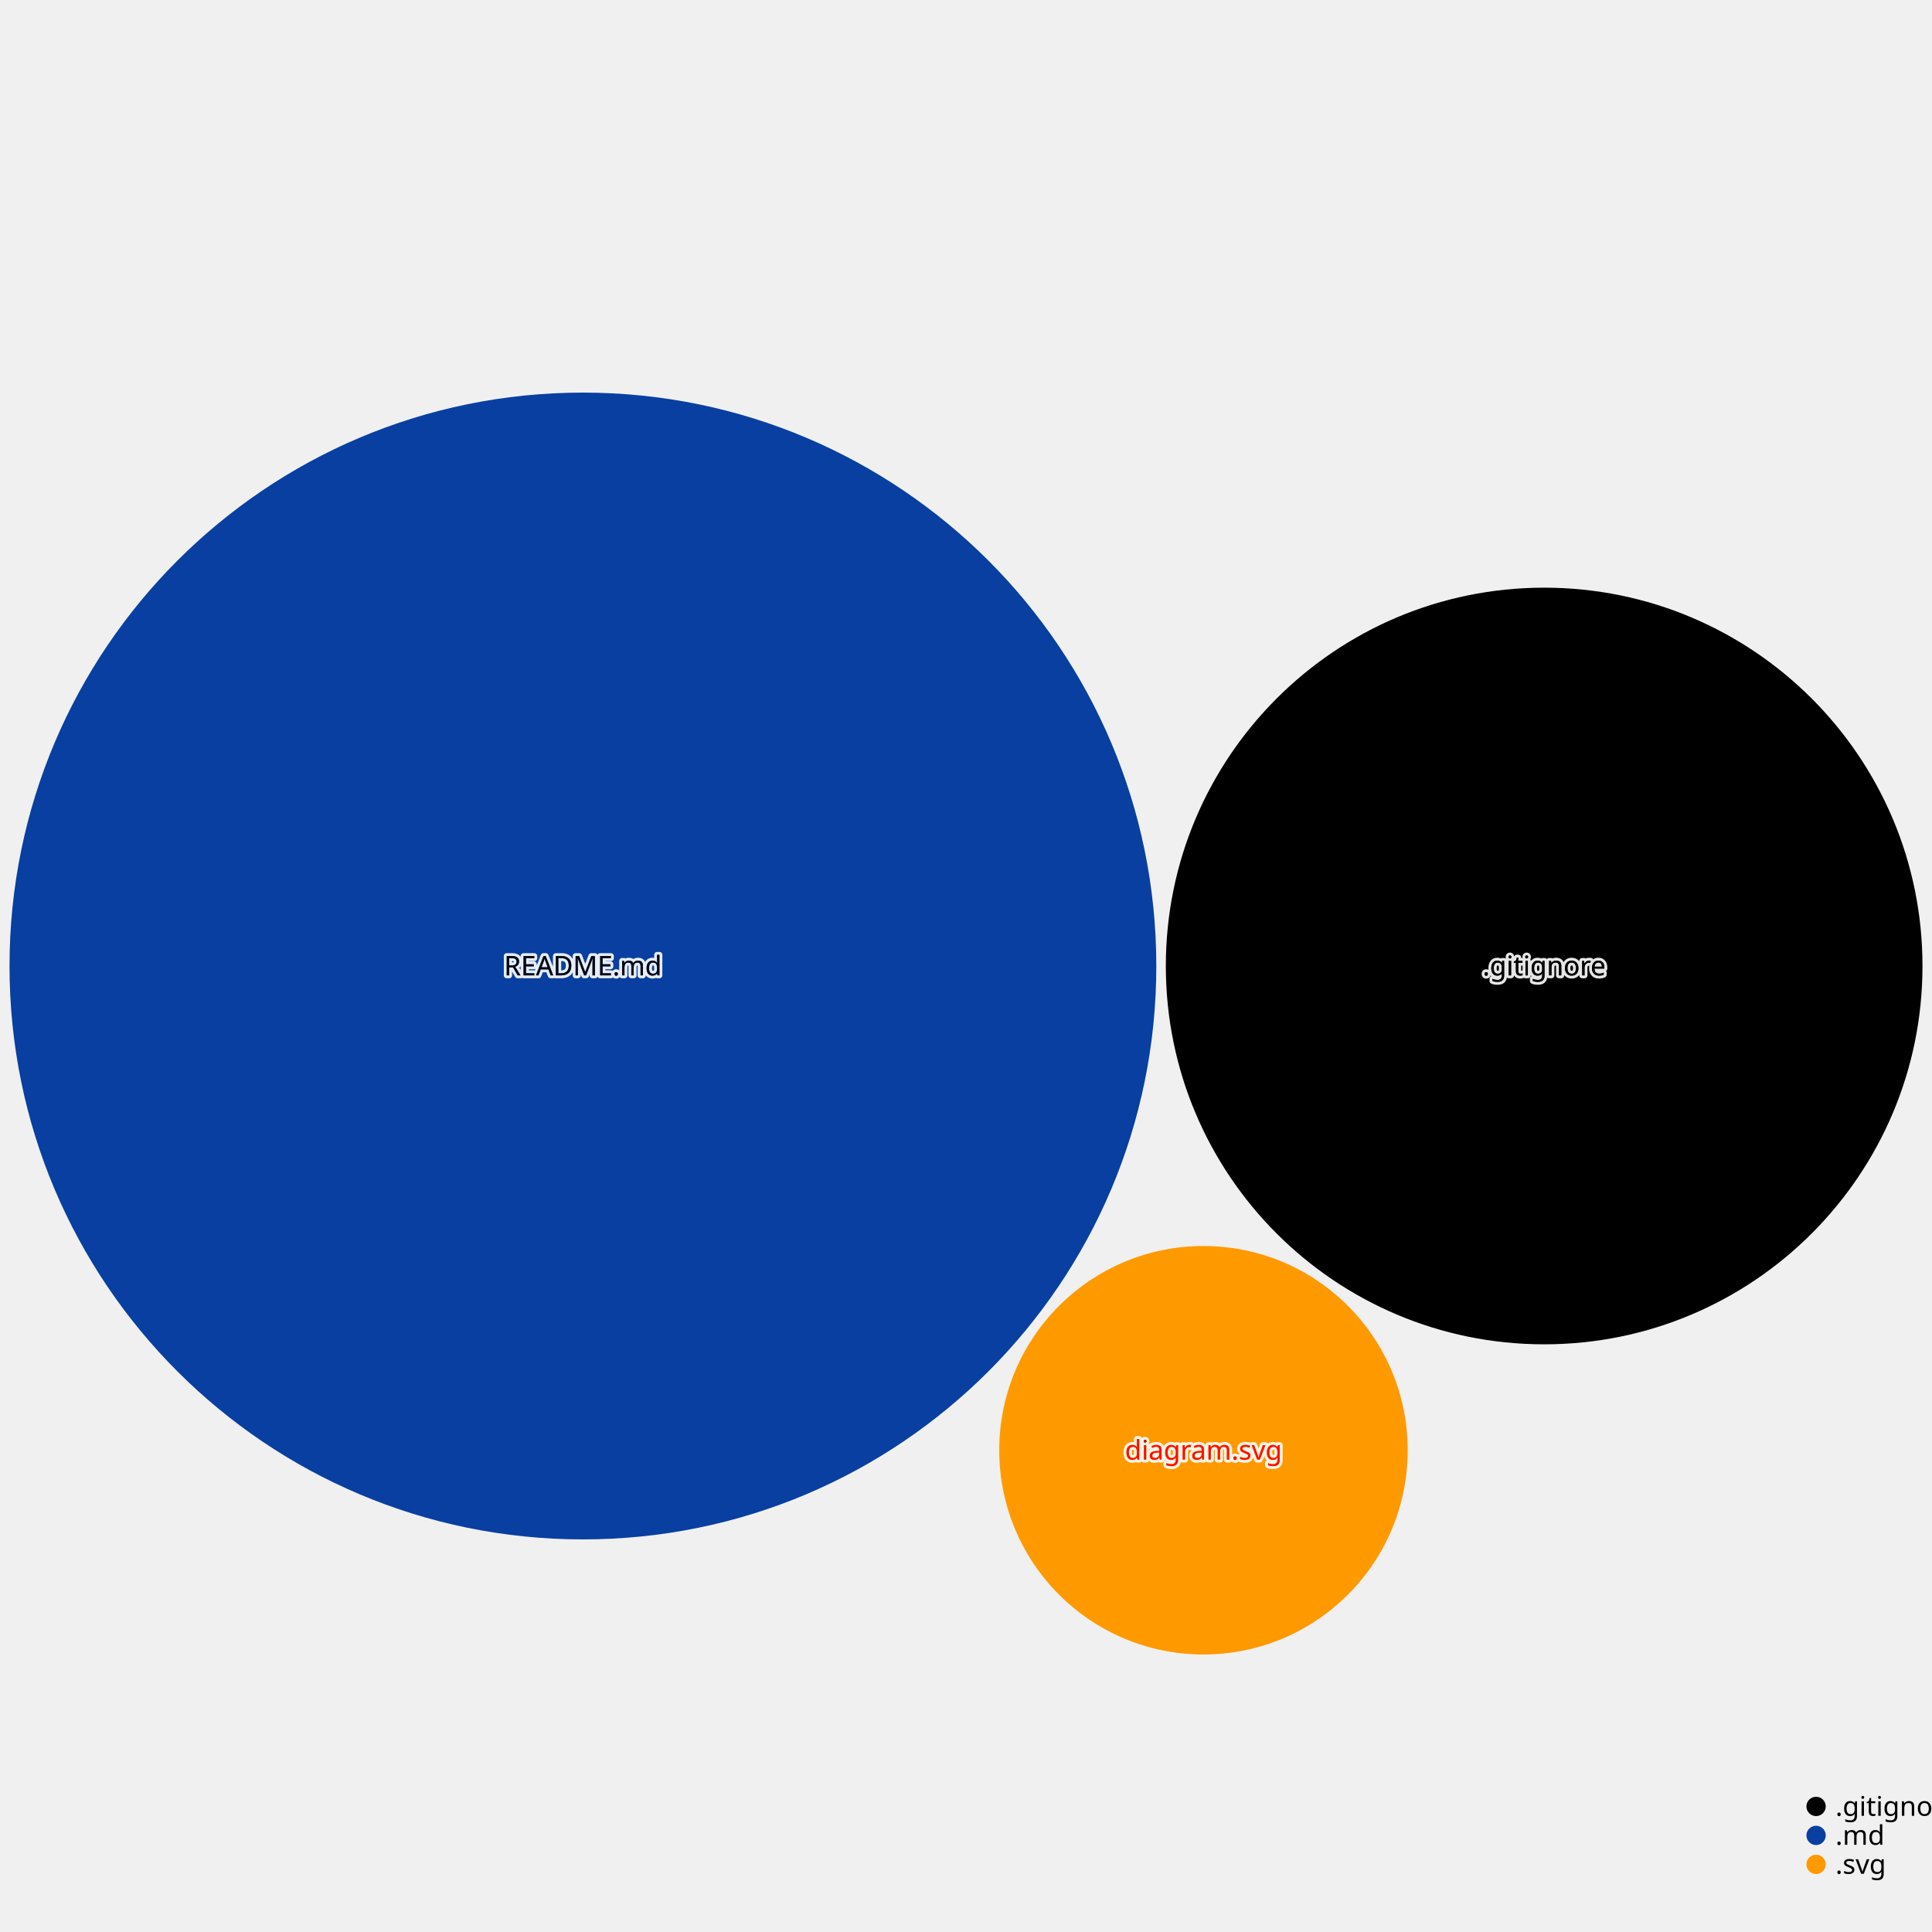
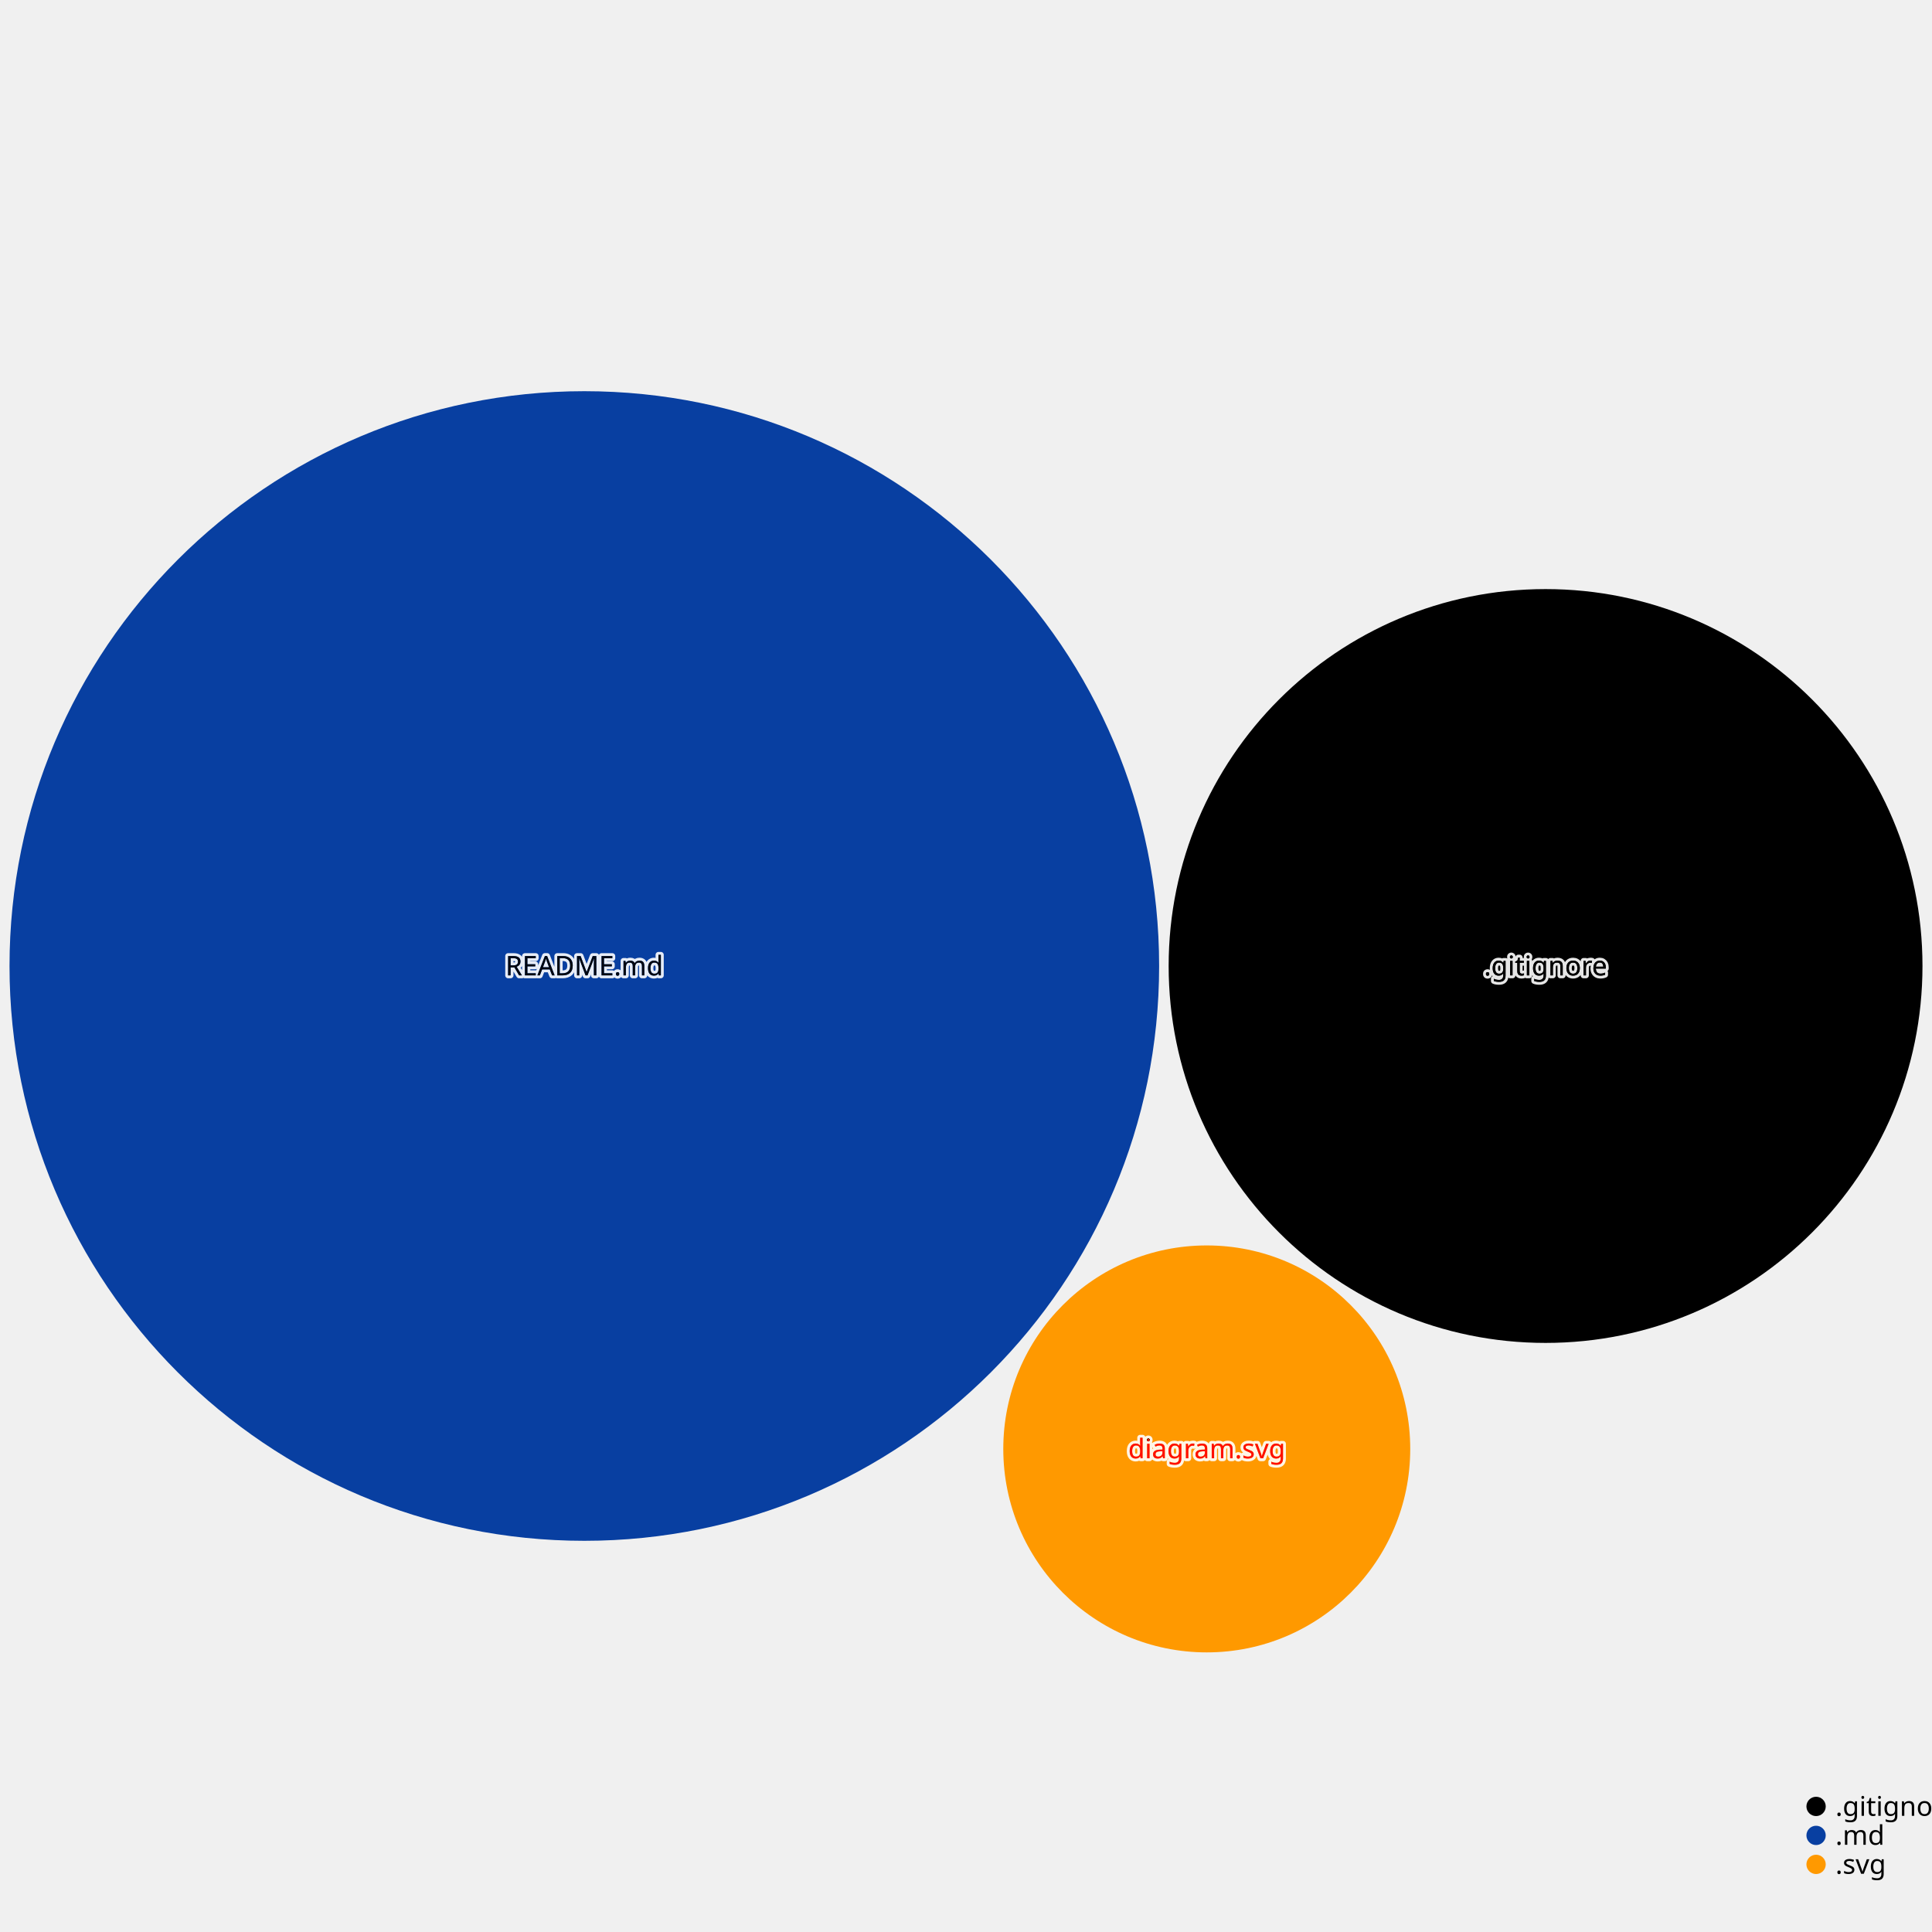
<svg xmlns="http://www.w3.org/2000/svg" width="1000" height="1000" style="background:white;font-family:sans-serif;overflow:visible">
  <defs>
    <filter id="glow" x="-50%" y="-50%" width="200%" height="200%">
      <feGaussianBlur stdDeviation="4" result="coloredBlur" />
      <feMerge>
        <feMergeNode in="coloredBlur" />
        <feMergeNode in="SourceGraphic" />
      </feMerge>
    </filter>
  </defs>
-   <g style="fill:#083fa1;transition:transform 0s ease-out, fill 0.1s ease-out" transform="translate(301.7171, 500)">
-     <circle style="transition:all 0.5s ease-out" r="296.791" stroke-width="0" stroke="#374151" />
+   <g style="fill:#083fa1;transition:transform 0s ease-out, fill 0.1s ease-out" transform="translate(302.4458, 500)">
+     <circle style="transition:all 0.5s ease-out" r="297.52" stroke-width="0" stroke="#374151" />
  </g>
-   <g style="fill:#000000;transition:transform 0s ease-out, fill 0.1s ease-out" transform="translate(799.254, 500)">
-     <circle style="transition:all 0.5s ease-out" r="195.82" stroke-width="0" stroke="#374151" />
+   <g style="fill:#000000;transition:transform 0s ease-out, fill 0.1s ease-out" transform="translate(799.9828, 500)">
+     <circle style="transition:all 0.5s ease-out" r="195.091" stroke-width="0" stroke="#374151" />
  </g>
-   <g style="fill:#ff9900;transition:transform 0s ease-out, fill 0.1s ease-out" transform="translate(622.9243, 750.6473)">
-     <circle style="transition:all 0.5s ease-out" r="105.712" stroke-width="0" stroke="#374151" />
+   <g style="fill:#ff9900;transition:transform 0s ease-out, fill 0.1s ease-out" transform="translate(624.6176, 749.9537)">
+     <circle style="transition:all 0.5s ease-out" r="105.318" stroke-width="0" stroke="#374151" />
  </g>
-   <g style="fill:#083fa1;transition:transform 0s ease-out" transform="translate(301.7171, 500)">
+   <g style="fill:#083fa1;transition:transform 0s ease-out" transform="translate(302.4458, 500)">
    <text style="pointer-events:none;opacity:0.9;font-size:14px;font-weight:500;transition:all 0.5s ease-out" fill="#4B5563" text-anchor="middle" dominant-baseline="middle" stroke="white" stroke-width="3" stroke-linejoin="round">README.md</text>
    <text style="pointer-events:none;opacity:1;font-size:14px;font-weight:500;transition:all 0.5s ease-out" text-anchor="middle" dominant-baseline="middle">README.md</text>
    <text style="pointer-events:none;opacity:0.9;font-size:14px;font-weight:500;mix-blend-mode:color-burn;transition:all 0.5s ease-out" fill="#110101" text-anchor="middle" dominant-baseline="middle">README.md</text>
  </g>
-   <g style="fill:#000000;transition:transform 0s ease-out" transform="translate(799.254, 500)">
+   <g style="fill:#000000;transition:transform 0s ease-out" transform="translate(799.9828, 500)">
    <text style="pointer-events:none;opacity:0.9;font-size:14px;font-weight:500;transition:all 0.5s ease-out" fill="#4B5563" text-anchor="middle" dominant-baseline="middle" stroke="white" stroke-width="3" stroke-linejoin="round">.gitignore</text>
    <text style="pointer-events:none;opacity:1;font-size:14px;font-weight:500;transition:all 0.5s ease-out" text-anchor="middle" dominant-baseline="middle">.gitignore</text>
    <text style="pointer-events:none;opacity:0.9;font-size:14px;font-weight:500;mix-blend-mode:color-burn;transition:all 0.5s ease-out" fill="#110101" text-anchor="middle" dominant-baseline="middle">.gitignore</text>
  </g>
-   <g style="fill:#ff9900;transition:transform 0s ease-out" transform="translate(622.9243, 750.6473)">
+   <g style="fill:#ff9900;transition:transform 0s ease-out" transform="translate(624.6176, 749.9537)">
    <text style="pointer-events:none;opacity:0.9;font-size:14px;font-weight:500;transition:all 0.5s ease-out" fill="#4B5563" text-anchor="middle" dominant-baseline="middle" stroke="white" stroke-width="3" stroke-linejoin="round">diagram.svg</text>
    <text style="pointer-events:none;opacity:1;font-size:14px;font-weight:500;transition:all 0.5s ease-out" text-anchor="middle" dominant-baseline="middle">diagram.svg</text>
    <text style="pointer-events:none;opacity:0.9;font-size:14px;font-weight:500;mix-blend-mode:color-burn;transition:all 0.5s ease-out" fill="#110101" text-anchor="middle" dominant-baseline="middle">diagram.svg</text>
  </g>
  <g transform="translate(940, 935)">
    <g transform="translate(0, 0)">
      <circle r="5" fill="#000000" />
      <text x="10" style="font-size:14px;font-weight:300" dominant-baseline="middle">.gitignore</text>
    </g>
    <g transform="translate(0, 15)">
      <circle r="5" fill="#083fa1" />
      <text x="10" style="font-size:14px;font-weight:300" dominant-baseline="middle">.md</text>
    </g>
    <g transform="translate(0, 30)">
      <circle r="5" fill="#ff9900" />
      <text x="10" style="font-size:14px;font-weight:300" dominant-baseline="middle">.svg</text>
    </g>
    <g fill="#9CA3AF" style="font-weight:300;font-style:italic;font-size:12px">each dot sized by file size</g>
  </g>
</svg>
